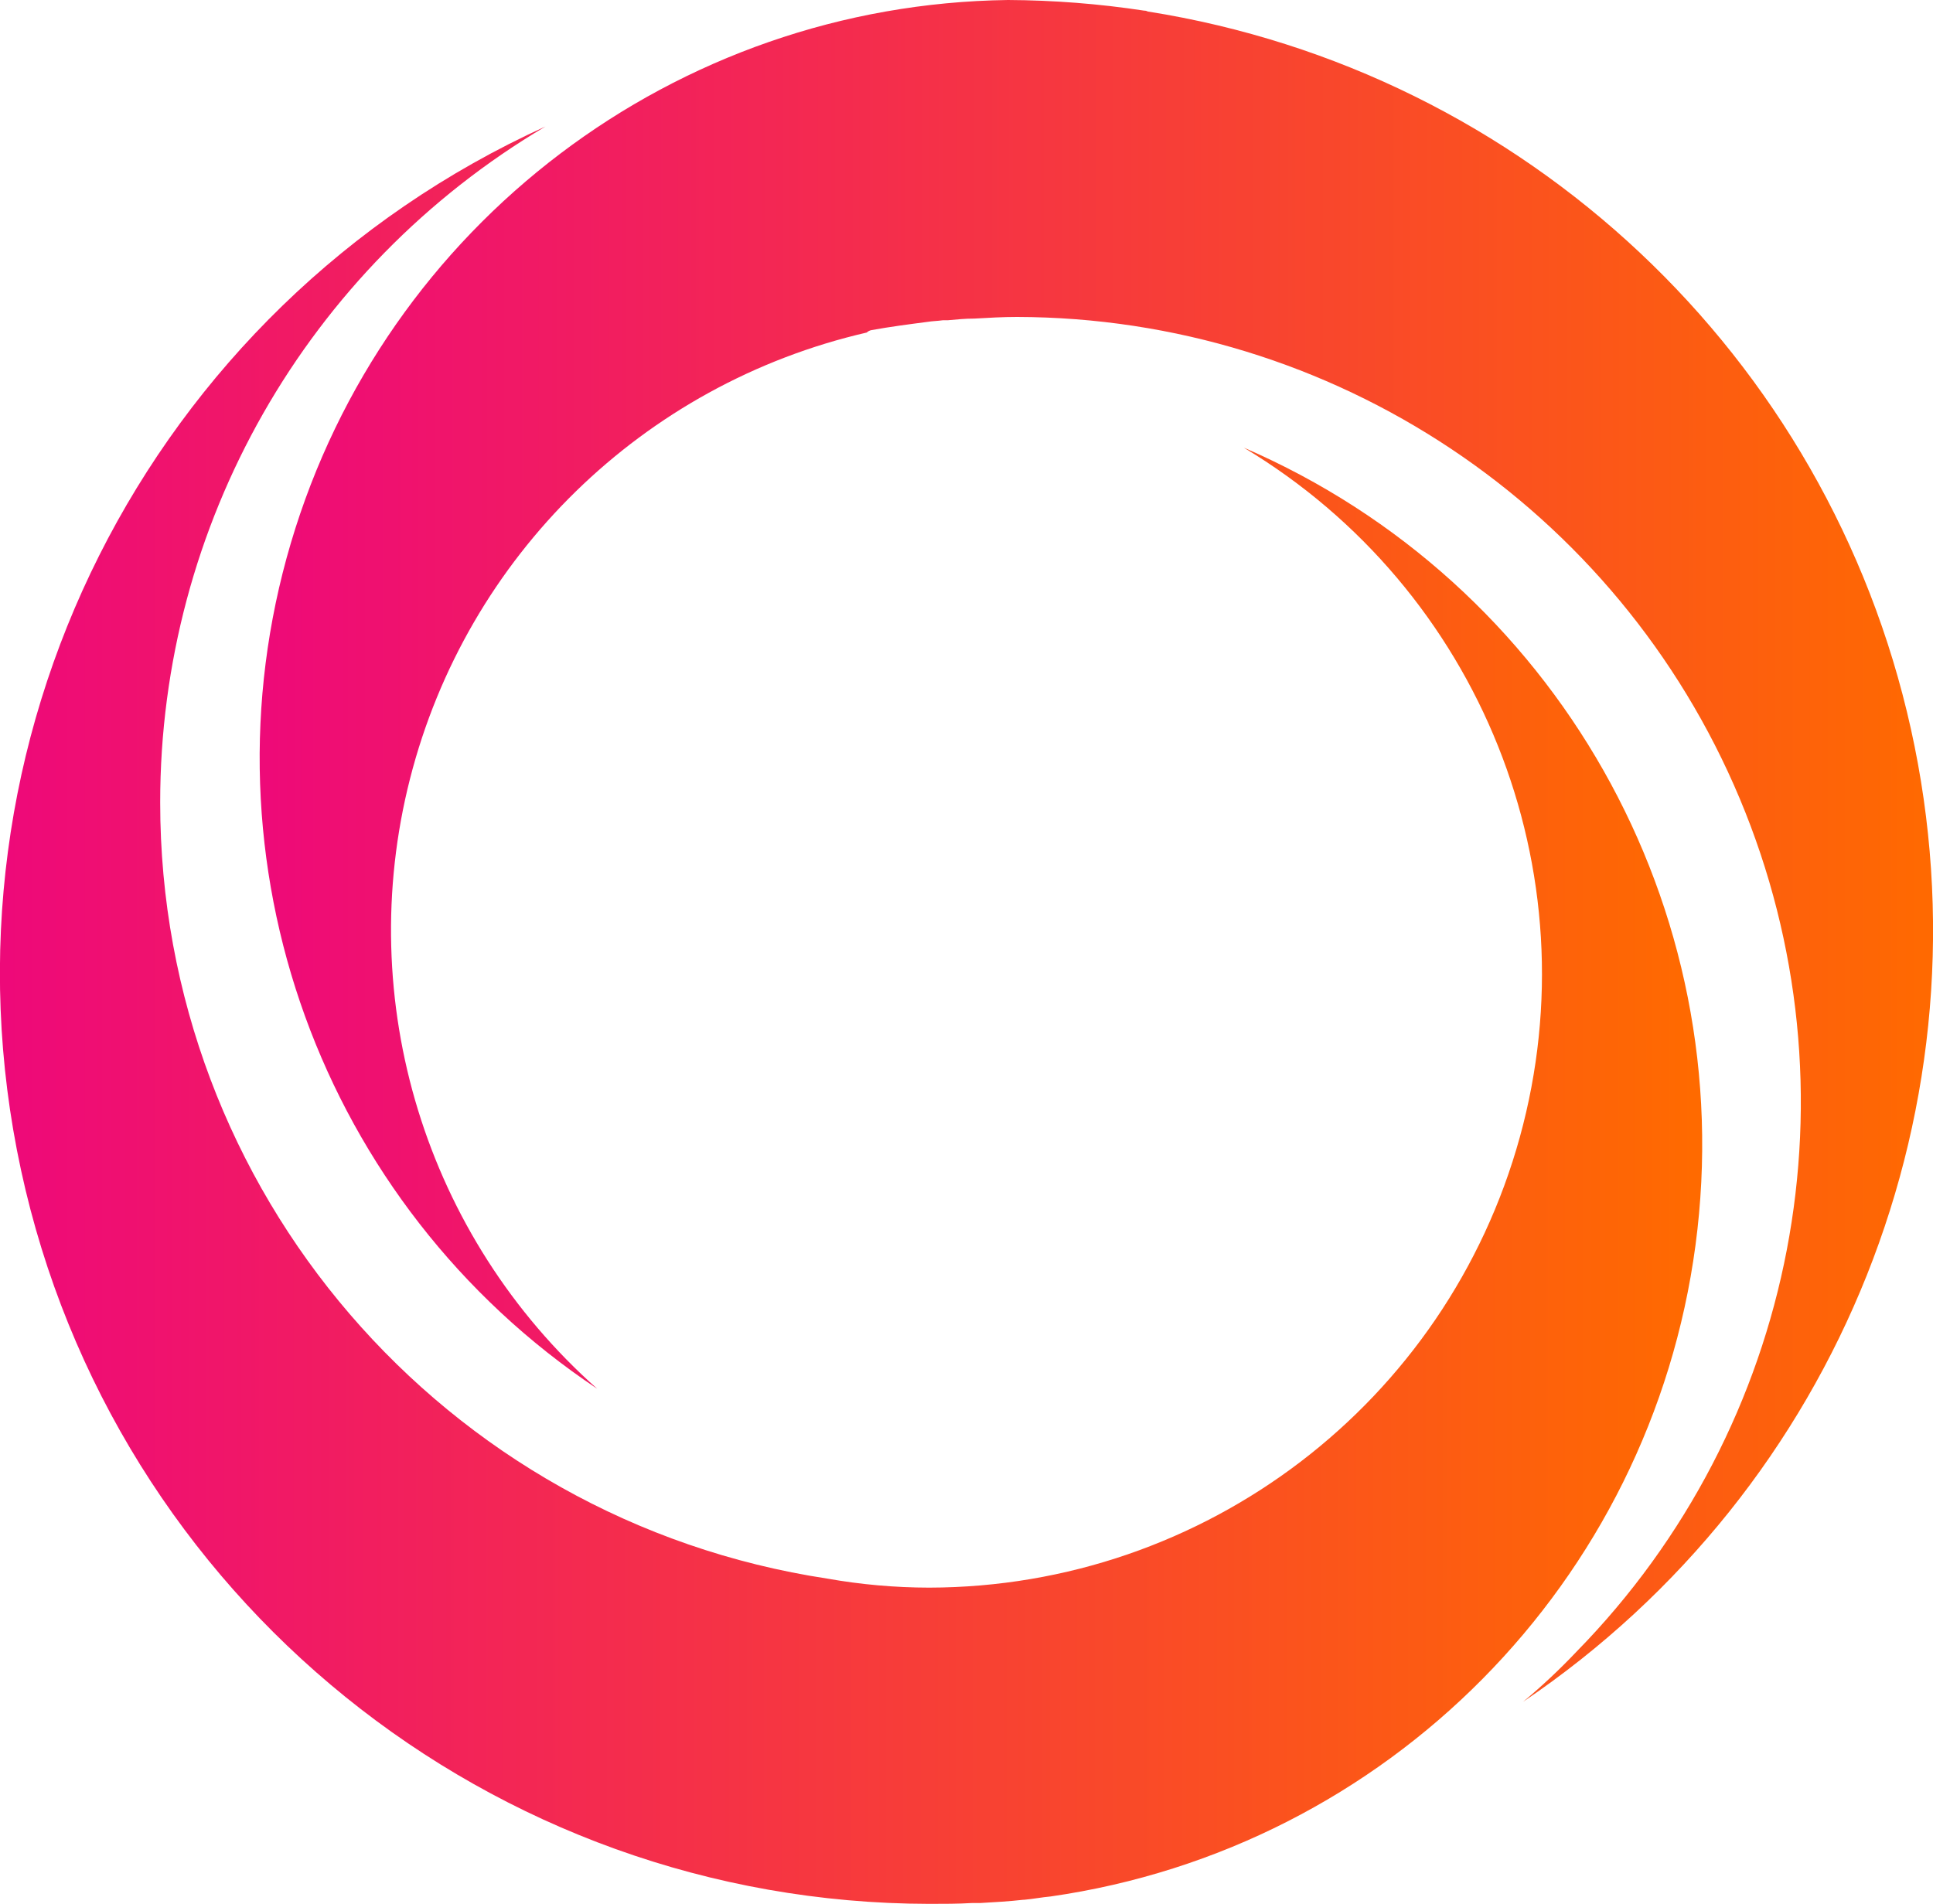
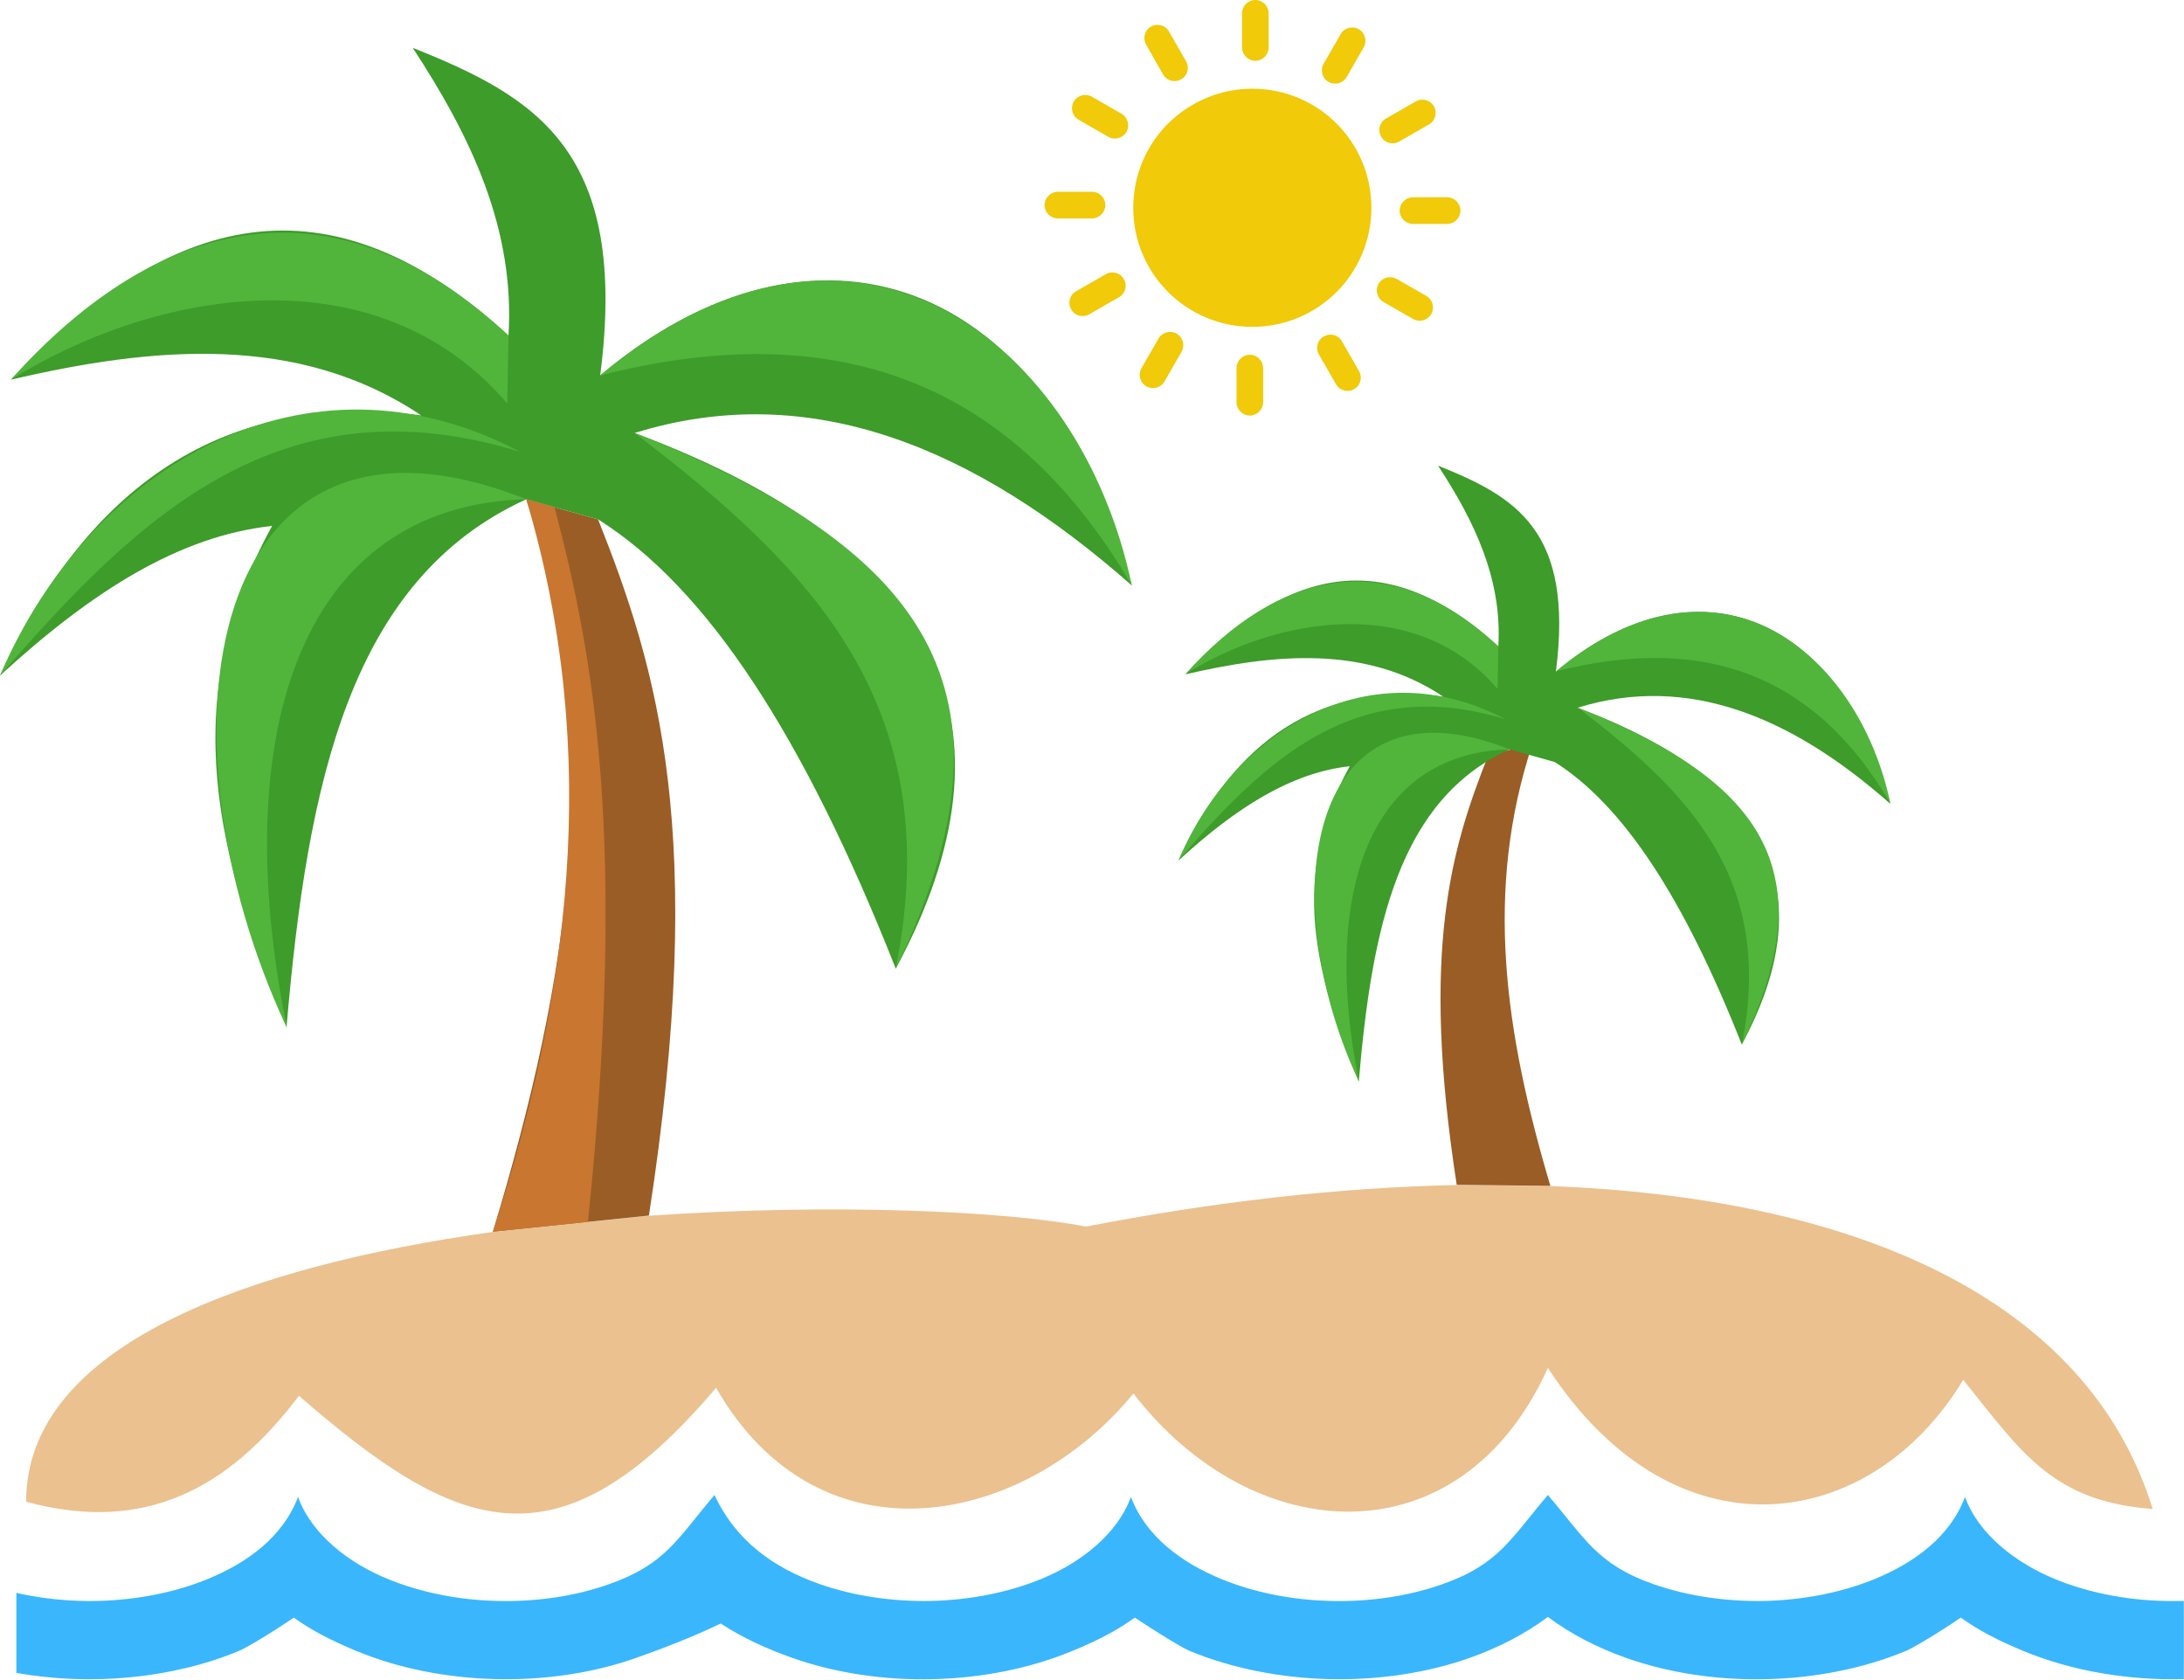
- <svg xmlns="http://www.w3.org/2000/svg" xmlns:xlink="http://www.w3.org/1999/xlink" width="100" height="98.512" viewBox="0 0 100 98.512">
-   <defs>
-     <linearGradient id="a" y1="1.372" x2="1" y2="1.372" gradientUnits="objectBoundingBox">
-       <stop offset="0" stop-color="#ee0979" />
-       <stop offset="1" stop-color="#ff6a00" />
-     </linearGradient>
-     <linearGradient id="b" x1="0" y1="1.15" x2="1" y2="1.15" xlink:href="#a" />
-   </defs>
-   <g transform="translate(-7.9 -5.1)">
-     <g transform="translate(7.9 5.1)">
-       <path d="M104.863,93.158a31.68,31.68,0,0,0,2.762-2.592A40.632,40.632,0,0,0,78.684,21.5c-.722,0-1.487.042-2.21.085-.467,0-.892.042-1.36.085h-.255c-.3.042-.552.042-.807.085-.977.127-1.955.255-2.89.425a.485.485,0,0,0-.255.127,31.732,31.732,0,0,0-13.94,54.654A39.229,39.229,0,0,1,78.216,5.1a48.363,48.363,0,0,1,7.055.552.321.321,0,0,1,.17.042,48.148,48.148,0,0,1,19.422,87.463Z" transform="translate(-26.07 -5.1)" fill="url(#a)" />
-       <path d="M16.187,55.477A40.612,40.612,0,0,0,50.7,95.638a30.384,30.384,0,0,0,5.27.467h0A31.754,31.754,0,0,0,72.243,37.117a39.294,39.294,0,0,1-9.987,74.968c-.467.042-.892.127-1.36.17h-.043c-.765.085-1.487.127-2.252.17h-.425c-.722.043-1.445.043-2.21.043A48.142,48.142,0,0,1,36.119,20.5,40.632,40.632,0,0,0,16.187,55.477Z" transform="translate(-7.9 -13.955)" fill="url(#b)" />
-     </g>
+ <svg xmlns="http://www.w3.org/2000/svg" version="1.1" id="Layer_1" x="0px" y="0px" viewBox="0 0 122.88 94.48" style="enable-background:new 0 0 122.88 94.48" xml:space="preserve">
+   <g>
+     <path d="M0.93,89.62c1.5,0.34,3.07,0.49,4.63,0.45c2.17-0.06,4.31-0.48,6.17-1.25c2.18-0.9,4.19-2.35,5.04-4.6 c0.78,2.16,2.92,3.74,5.01,4.6c1.86,0.77,4.01,1.2,6.17,1.25c2.17,0.06,4.37-0.25,6.34-0.95c3.16-1.11,3.83-2.56,5.91-5.01l0,0 c1.2,2.57,3.3,4.09,5.91,5.01c1.97,0.69,4.17,1,6.34,0.95c2.17-0.06,4.31-0.48,6.17-1.25c2.09-0.86,4.23-2.45,5.01-4.6 c0.85,2.25,2.88,3.7,5.04,4.6c1.86,0.77,4.01,1.2,6.17,1.25c2.17,0.06,4.37-0.25,6.34-0.95c3.15-1.11,3.83-2.57,5.91-5.01 c2.08,2.43,2.77,3.9,5.92,5.01c1.97,0.69,4.17,1,6.34,0.95c2.17-0.06,4.31-0.48,6.17-1.25c2.17-0.9,4.19-2.34,5.04-4.6 c0.78,2.15,2.92,3.73,5.01,4.6c1.86,0.77,4.01,1.2,6.17,1.25c0.38,0.01,0.76,0.01,1.13,0v4.4c-3.12,0.08-6.28-0.45-9.02-1.58 c-1.42-0.59-2.53-1.16-3.53-1.88c-1.35,0.92-2.69,1.71-3.1,1.88c-4.78,1.98-10.85,2.11-15.72,0.39c-1.61-0.57-3.1-1.33-4.41-2.31 c-1.31,0.98-2.81,1.74-4.41,2.31c-4.88,1.72-10.95,1.58-15.73-0.39c-0.41-0.17-1.74-0.97-3.1-1.88c-1,0.72-2.11,1.3-3.53,1.88 c-4.78,1.98-10.85,2.11-15.73,0.39c-1.42-0.5-2.81-1.13-4.04-1.94c-1.64,0.8-3.53,1.5-4.77,1.94c-4.87,1.72-10.95,1.58-15.72-0.39 c-1.42-0.59-2.53-1.16-3.53-1.88c-1.35,0.92-2.69,1.71-3.1,1.88c-3.77,1.56-8.35,1.97-12.51,1.23v-4.5H0.93L0.93,89.62z" fill="#3AB7FC" />
+     <path d="M27.73,69.31C13.95,71.24,1.47,75.68,1.47,84.49c6.65,1.81,11.38-0.71,15.35-5.96 c8.88,7.71,14.54,10.06,23.47-0.45c5.83,10.17,17.37,7.79,23.48,0.32c6.75,8.76,18.41,9.44,23.32-1.44 c7.1,10.93,18.15,9.32,23.37,0.67c3.32,4.15,5.05,6.84,10.66,7.27c-3.69-11.94-16.91-17.53-33.9-18.17l-5.27-0.06 c-6.6,0.14-13.65,0.94-20.84,2.34c-4.46-0.87-14.23-1.33-24.6-0.61L27.73,69.31L27.73,69.31z" fill="#EBC18F" />
+     <path d="M83.73,42.51l2.5-0.68c-2.73,8.24-1.58,16.2,1,24.89l-5.27-0.06C79.91,53.41,81.68,47.68,83.73,42.51 L83.73,42.51z" fill="#9A5D26" />
+     <path d="M29.61,28.09c4.51,13.63,2.48,26.79-1.88,41.21l8.78-0.91c3.33-21.5,0.47-30.78-2.86-39.17L29.61,28.09 L29.61,28.09z" fill="#9A5D26" />
+     <path d="M16.12,57.81c1.18-13.83,3.59-25.21,13.49-29.72l4.04,1.13C39.76,33.06,45.2,41.34,50.4,54.5 c7.31-13.62,2.66-23.64-14.69-30.14c9.92-3.08,19.22,0.86,27.97,8.58c-4.67-17.63-18-21.88-29.91-11.82 C35.39,8.5,30.19,5.47,23.22,2.69c3.28,5,5.76,10.2,5.39,16.19C17.86,9.01,8.88,12.66,0.62,21.36c7.93-1.85,16.15-2.64,23.08,2.01 C11.26,21.8,4.3,28.81,0,38.01c5.2-4.77,10.11-7.86,15.31-8.42c-5.46,9.9-3.05,18.64,0.83,28.24L16.12,57.81L16.12,57.81 L16.12,57.81z" fill="#3E9C2A" />
+     <path d="M28.61,18.88l-0.07,3.82c-7.42-8.65-19.87-6.36-27.93-1.34C8.99,12.02,18.86,9.78,28.61,18.88L28.61,18.88z" fill="#51B53C" />
+     <path d="M0,38.01c5.02-11.78,17.2-18.96,29.26-12.59C15.86,21.3,7.84,28.96,0,38.01L0,38.01z" fill="#51B53C" />
+     <path d="M71.07,22.63c0,0.41-0.34,0.75-0.75,0.75s-0.75-0.34-0.75-0.75v-1.92c0-0.41,0.34-0.75,0.75-0.75 c0.41,0,0.75,0.34,0.75,0.75V22.63L71.07,22.63L71.07,22.63z" fill="#F1CA09" />
+     <path d="M76.46,20.87c0.21,0.36,0.09,0.82-0.27,1.02c-0.36,0.21-0.82,0.09-1.02-0.27l-0.96-1.67 c-0.21-0.36-0.09-0.82,0.27-1.02c0.36-0.21,0.82-0.09,1.02,0.27L76.46,20.87L76.46,20.87L76.46,20.87z" fill="#F1CA09" />
+     <path d="M80.25,16.65c0.36,0.21,0.48,0.66,0.28,1.02c-0.21,0.36-0.66,0.48-1.02,0.28l-1.67-0.96 c-0.36-0.21-0.48-0.66-0.28-1.02c0.21-0.36,0.66-0.48,1.02-0.28L80.25,16.65L80.25,16.65L80.25,16.65L80.25,16.65z" fill="#F1CA09" />
+     <path d="M75.43,1.92c0.21-0.36,0.66-0.48,1.02-0.28c0.36,0.21,0.48,0.66,0.28,1.02l-0.96,1.67 c-0.21,0.36-0.66,0.48-1.02,0.28c-0.36-0.21-0.48-0.66-0.28-1.02L75.43,1.92L75.43,1.92L75.43,1.92L75.43,1.92z" fill="#F1CA09" />
+     <path d="M69.88,0.75c0-0.41,0.33-0.75,0.75-0.75c0.41,0,0.75,0.34,0.75,0.75v1.92c0,0.41-0.34,0.75-0.75,0.75 c-0.41,0-0.75-0.34-0.75-0.75V0.75L69.88,0.75L69.88,0.75z" fill="#F1CA09" />
+     <path d="M64.49,2.52C64.28,2.16,64.4,1.7,64.75,1.5c0.36-0.21,0.82-0.09,1.02,0.27l0.96,1.67 c0.21,0.36,0.09,0.82-0.27,1.02c-0.36,0.21-0.82,0.09-1.02-0.27L64.49,2.52L64.49,2.52L64.49,2.52z" fill="#F1CA09" />
+     <path d="M81.42,11.1c0.41,0,0.75,0.34,0.75,0.75c0,0.41-0.34,0.75-0.75,0.75H79.5c-0.41,0-0.75-0.34-0.75-0.75 c0-0.41,0.34-0.75,0.75-0.75H81.42L81.42,11.1L81.42,11.1z" fill="#F1CA09" />
+     <path d="M79.65,5.71c0.36-0.21,0.82-0.09,1.03,0.27C80.88,6.34,80.76,6.8,80.4,7l-1.67,0.96 c-0.36,0.21-0.82,0.09-1.02-0.27c-0.21-0.36-0.09-0.82,0.27-1.02L79.65,5.71L79.65,5.71L79.65,5.71z" fill="#F1CA09" />
+     <path d="M70.46,4.99c1.85,0,3.53,0.75,4.74,1.96c1.21,1.21,1.96,2.89,1.96,4.74c0,1.85-0.75,3.53-1.96,4.74 s-2.89,1.96-4.74,1.96c-1.85,0-3.53-0.75-4.74-1.96s-1.96-2.89-1.96-4.74c0-1.85,0.75-3.53,1.96-4.74 C66.95,5.74,68.62,4.99,70.46,4.99L70.46,4.99L70.46,4.99z" fill="#F1CA09" />
+     <path d="M65.52,21.46c-0.21,0.36-0.66,0.48-1.02,0.28c-0.36-0.21-0.48-0.66-0.28-1.02l0.96-1.67 c0.21-0.36,0.66-0.48,1.02-0.28c0.36,0.21,0.48,0.66,0.28,1.02L65.52,21.46L65.52,21.46L65.52,21.46L65.52,21.46z" fill="#F1CA09" />
+     <path d="M60.69,6.74c-0.36-0.21-0.48-0.66-0.28-1.02c0.21-0.36,0.66-0.48,1.02-0.28L63.1,6.4 c0.36,0.21,0.48,0.66,0.28,1.02c-0.21,0.36-0.66,0.48-1.02,0.28L60.69,6.74L60.69,6.74L60.69,6.74L60.69,6.74z" fill="#F1CA09" />
+     <path d="M59.52,12.29c-0.41,0-0.75-0.34-0.75-0.75c0-0.41,0.34-0.75,0.75-0.75h1.92c0.41,0,0.75,0.34,0.75,0.75 c0,0.41-0.34,0.75-0.75,0.75H59.52L59.52,12.29L59.52,12.29z" fill="#F1CA09" />
+     <path d="M61.29,17.68c-0.36,0.21-0.82,0.09-1.02-0.27c-0.21-0.36-0.09-0.82,0.27-1.02l1.67-0.96 c0.36-0.21,0.82-0.09,1.02,0.27c0.21,0.36,0.09,0.82-0.27,1.02L61.29,17.68L61.29,17.68L61.29,17.68z" fill="#F1CA09" />
+     <path d="M33.77,21.12c12.41-3.15,22.79-0.38,29.91,11.82C60.83,19.32,48.2,9.1,33.77,21.12L33.77,21.12z" fill="#51B53C" />
+     <path d="M35.71,24.36C52.04,30.84,57.99,38.78,50.4,54.5C53.34,39.66,45.66,31.97,35.71,24.36L35.71,24.36z" fill="#51B53C" />
+     <path d="M29.61,28.09c-12.64,0.34-16.84,13.03-13.47,29.74C8.42,41.34,11.52,20.9,29.61,28.09L29.61,28.09z" fill="#51B53C" />
+     <path d="M76.45,60.85c0.74-8.7,2.26-15.85,8.48-18.69l2.54,0.71c3.84,2.42,7.26,7.62,10.53,15.9 c4.6-8.56,1.67-14.87-9.24-18.95c6.24-1.94,12.09,0.54,17.59,5.4c-2.94-11.09-11.32-13.76-18.81-7.43 c1.02-7.94-2.25-9.84-6.63-11.59c2.06,3.14,3.62,6.41,3.39,10.18c-6.76-6.21-12.41-3.91-17.6,1.56c4.99-1.16,10.16-1.66,14.51,1.26 c-7.82-0.99-12.2,3.42-14.9,9.21c3.27-3,6.36-4.94,9.63-5.3c-3.43,6.23-1.92,11.72,0.52,17.76L76.45,60.85L76.45,60.85L76.45,60.85 z" fill="#3E9C2A" />
+     <path d="M84.3,36.36l-0.04,2.4c-4.67-5.44-12.5-4-17.56-0.84C71.97,32.05,78.17,30.64,84.3,36.36L84.3,36.36z" fill="#51B53C" />
+     <path d="M66.31,48.39c3.16-7.41,10.82-11.92,18.4-7.92C76.29,37.89,71.24,42.7,66.31,48.39L66.31,48.39z" fill="#51B53C" />
+     <path d="M87.55,37.77c7.81-1.98,14.33-0.24,18.81,7.43C104.56,36.64,96.62,30.22,87.55,37.77L87.55,37.77z" fill="#51B53C" />
+     <path d="M88.77,39.81c10.27,4.07,14.01,9.07,9.24,18.95C99.85,49.43,95.03,44.59,88.77,39.81L88.77,39.81z" fill="#51B53C" />
+     <path d="M84.93,42.16c-7.95,0.21-10.59,8.19-8.47,18.7C71.6,50.48,73.56,37.63,84.93,42.16L84.93,42.16z" fill="#51B53C" />
+     <path d="M29.61,28.09c4.29,14.45,2.36,28.18-1.88,41.21l5.35-0.55c2.22-21.5,0.33-31.82-1.88-40.21L29.61,28.09 L29.61,28.09z" fill="#C97630" />
  </g>
</svg>
